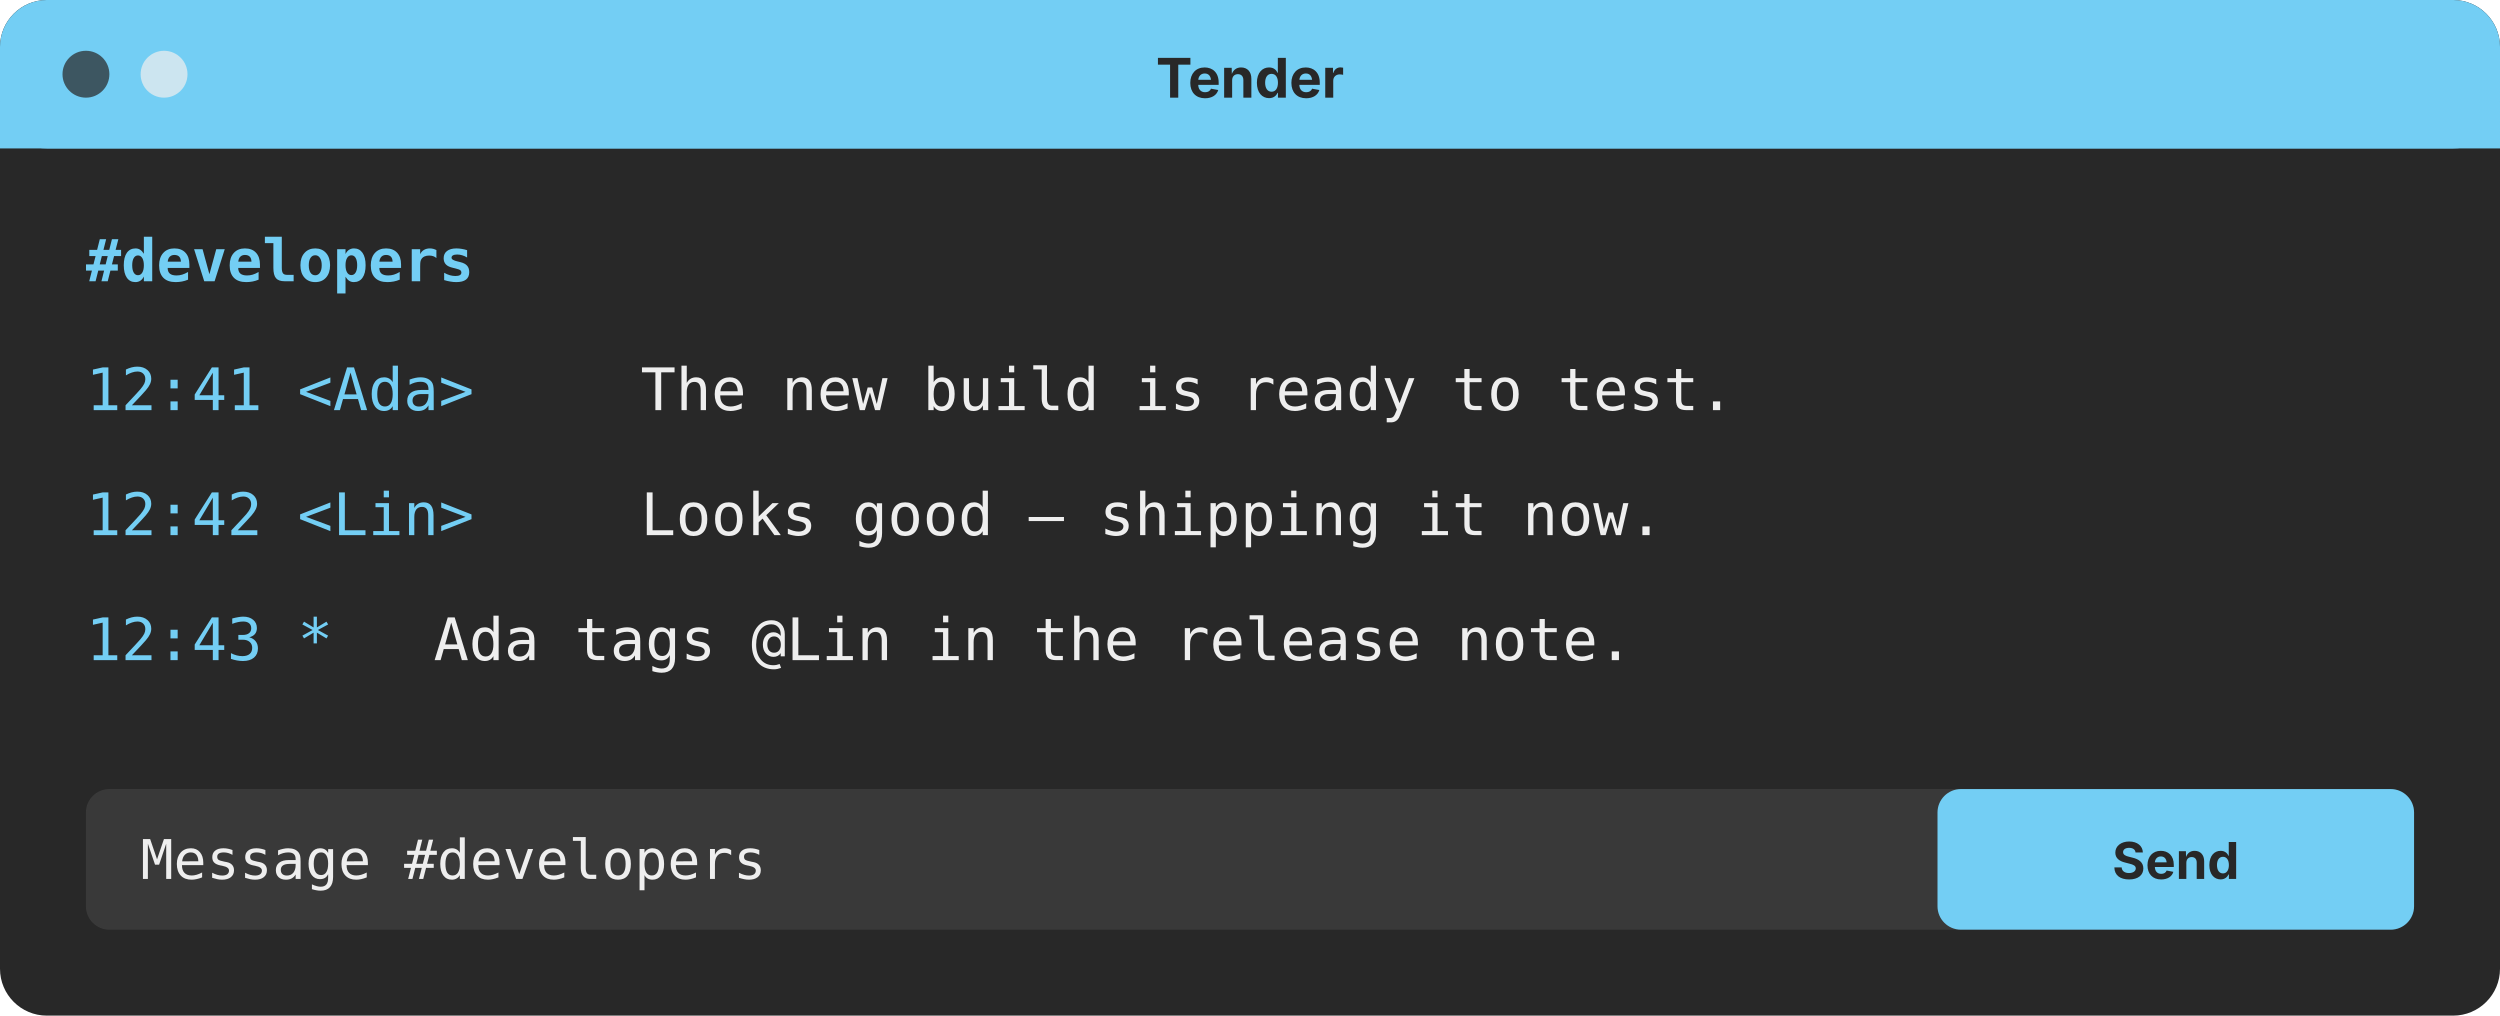
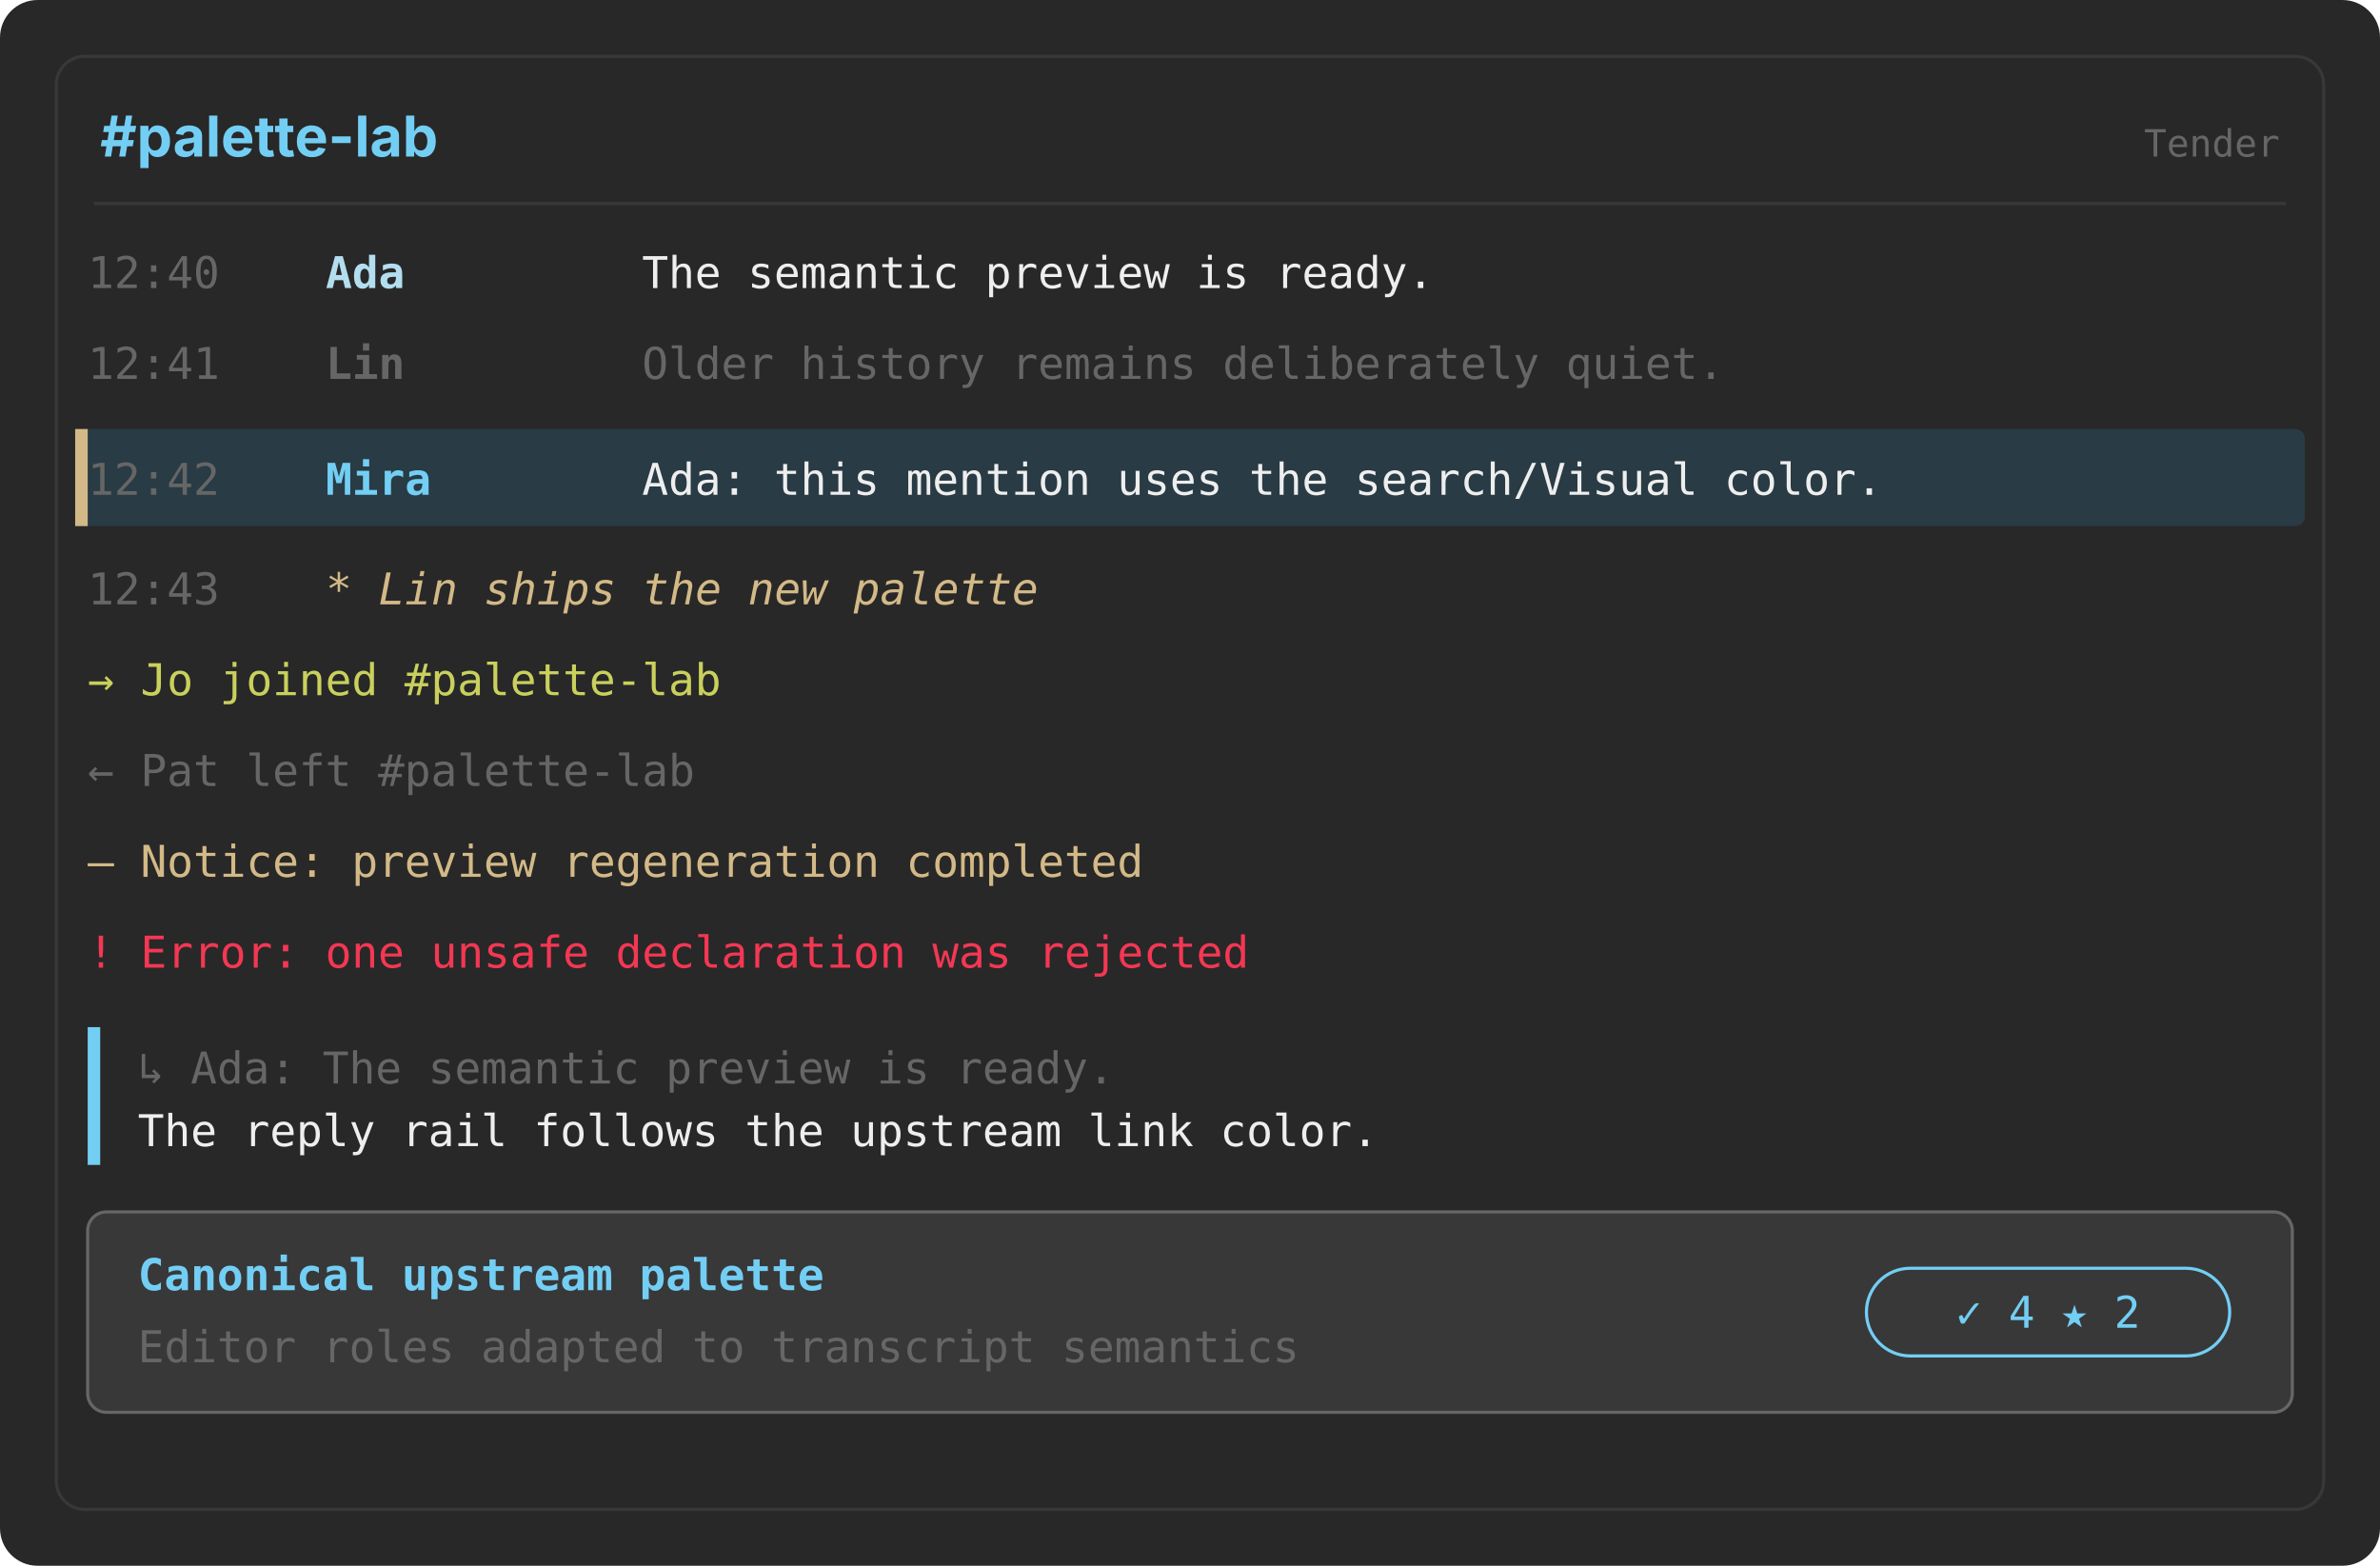
- <svg xmlns="http://www.w3.org/2000/svg" width="640" height="260" viewBox="0 0 640 260" role="img" aria-labelledby="title description">
-   <description id="description">Example chat window using the adapted background, text, and accent colors.</description>
-   <rect width="640" height="260" rx="12" fill="#282828" />
-   <rect width="640" height="38" rx="12" fill="#73cef4" />
-   <rect y="26" width="640" height="12" fill="#73cef4" />
-   <circle cx="22" cy="19" r="6" fill="#282828" opacity="0.72" />
-   <circle cx="42" cy="19" r="6" fill="#eeeeee" opacity="0.72" />
-   <text x="320" y="25" text-anchor="middle" font-family="-apple-system, BlinkMacSystemFont, sans-serif" font-size="14" font-weight="700" fill="#282828">Tender</text>
-   <g font-family="ui-monospace, SFMono-Regular, Menlo, Consolas, monospace" font-size="15">
-     <text x="22" y="72" fill="#73cef4" font-weight="700">#developers</text>
-     <text x="22" y="105" fill="#73cef4">12:41  &lt;Ada&gt;</text>
-     <text x="164" y="105" fill="#eeeeee">The new build is ready to test.</text>
-     <text x="22" y="137" fill="#73cef4">12:42  &lt;Lin&gt;</text>
-     <text x="164" y="137" fill="#eeeeee">Looks good — shipping it now.</text>
-     <text x="22" y="169" fill="#73cef4">12:43  *</text>
-     <text x="111" y="169" fill="#eeeeee">Ada tags @Lin in the release note.</text>
+ <svg xmlns="http://www.w3.org/2000/svg" width="760" height="500" viewBox="0 0 760 500" role="img" aria-labelledby="title description">
+   <description id="description">Transcript preview showing ordinary messages, history, a mention, an action, membership events, a notice, an error, a reply, a link card, and reactions using the generated custom CSS palette.</description>
+   <rect width="760" height="500" rx="12" fill="#282828" />
+   <rect x="18" y="18" width="724" height="464" rx="9" fill="#282828" stroke="#383838" />
+   <text x="32" y="50" font-family="-apple-system, BlinkMacSystemFont, sans-serif" font-size="18" font-weight="700" fill="#73cef4">#palette-lab</text>
+   <text x="728" y="50" text-anchor="end" font-family="ui-monospace, SFMono-Regular, Menlo, monospace" font-size="12" fill="#666666">Tender</text>
+   <line x1="30" y1="65" x2="730" y2="65" stroke="#383838" />
+   <g font-family="ui-monospace, SFMono-Regular, Menlo, Consolas, monospace" font-size="14">
+     <text x="28" y="92" fill="#666666">12:40</text>
+     <text x="104" y="92" fill="#b3deef" font-weight="700">Ada</text>
+     <text x="205" y="92" fill="#eeeeee">The semantic preview is ready.</text>
+     <text x="28" y="121" fill="#666666">12:41</text>
+     <text x="104" y="121" fill="#666666" font-weight="700">Lin</text>
+     <text x="205" y="121" fill="#666666">Older history remains deliberately quiet.</text>
+     <rect x="24" y="137" width="712" height="31" rx="3" fill="#293b44" />
+     <rect x="24" y="137" width="4" height="31" fill="#d3b987" />
+     <text x="28" y="158" fill="#666666">12:42</text>
+     <text x="104" y="158" fill="#73cef4" font-weight="700">Mira</text>
+     <text x="205" y="158" fill="#eeeeee">Ada: this mention uses the search/Visual color.</text>
+     <text x="28" y="193" fill="#666666">12:43</text>
+     <text x="104" y="193" fill="#d3b987" font-style="italic">* Lin ships the new palette</text>
+     <text x="28" y="222" fill="#c9d05c">→ Jo joined #palette-lab</text>
+     <text x="28" y="251" fill="#666666">← Pat left #palette-lab</text>
+     <text x="28" y="280" fill="#d3b987">— Notice: preview regeneration completed</text>
+     <text x="28" y="309" fill="#f43753">! Error: one unsafe declaration was rejected</text>
+     <rect x="28" y="328" width="4" height="44" fill="#73cef4" />
+     <text x="44" y="346" fill="#666666">↳ Ada: The semantic preview is ready.</text>
+     <text x="44" y="366" fill="#eeeeee">The reply rail follows the upstream link color.</text>
+     <rect x="28" y="387" width="704" height="64" rx="6" fill="#383838" stroke="#666666" />
+     <text x="44" y="412" fill="#73cef4" font-weight="700">Canonical upstream palette</text>
+     <text x="44" y="435" fill="#666666">Editor roles adapted to transcript semantics</text>
+     <rect x="596" y="405" width="116" height="28" rx="14" fill="#383838" stroke="#73cef4" />
+     <text x="654" y="424" text-anchor="middle" fill="#73cef4">✓ 4   ★ 2</text>
  </g>
-   <rect x="22" y="202" width="596" height="36" rx="6" fill="#eeeeee" opacity="0.09" />
-   <text x="36" y="225" font-family="ui-monospace, SFMono-Regular, Menlo, Consolas, monospace" font-size="14" fill="#eeeeee">Message #developers</text>
-   <rect x="496" y="202" width="122" height="36" rx="6" fill="#73cef4" />
-   <text x="557" y="225" text-anchor="middle" font-family="-apple-system, BlinkMacSystemFont, sans-serif" font-size="13" font-weight="700" fill="#282828">Send</text>
</svg>
